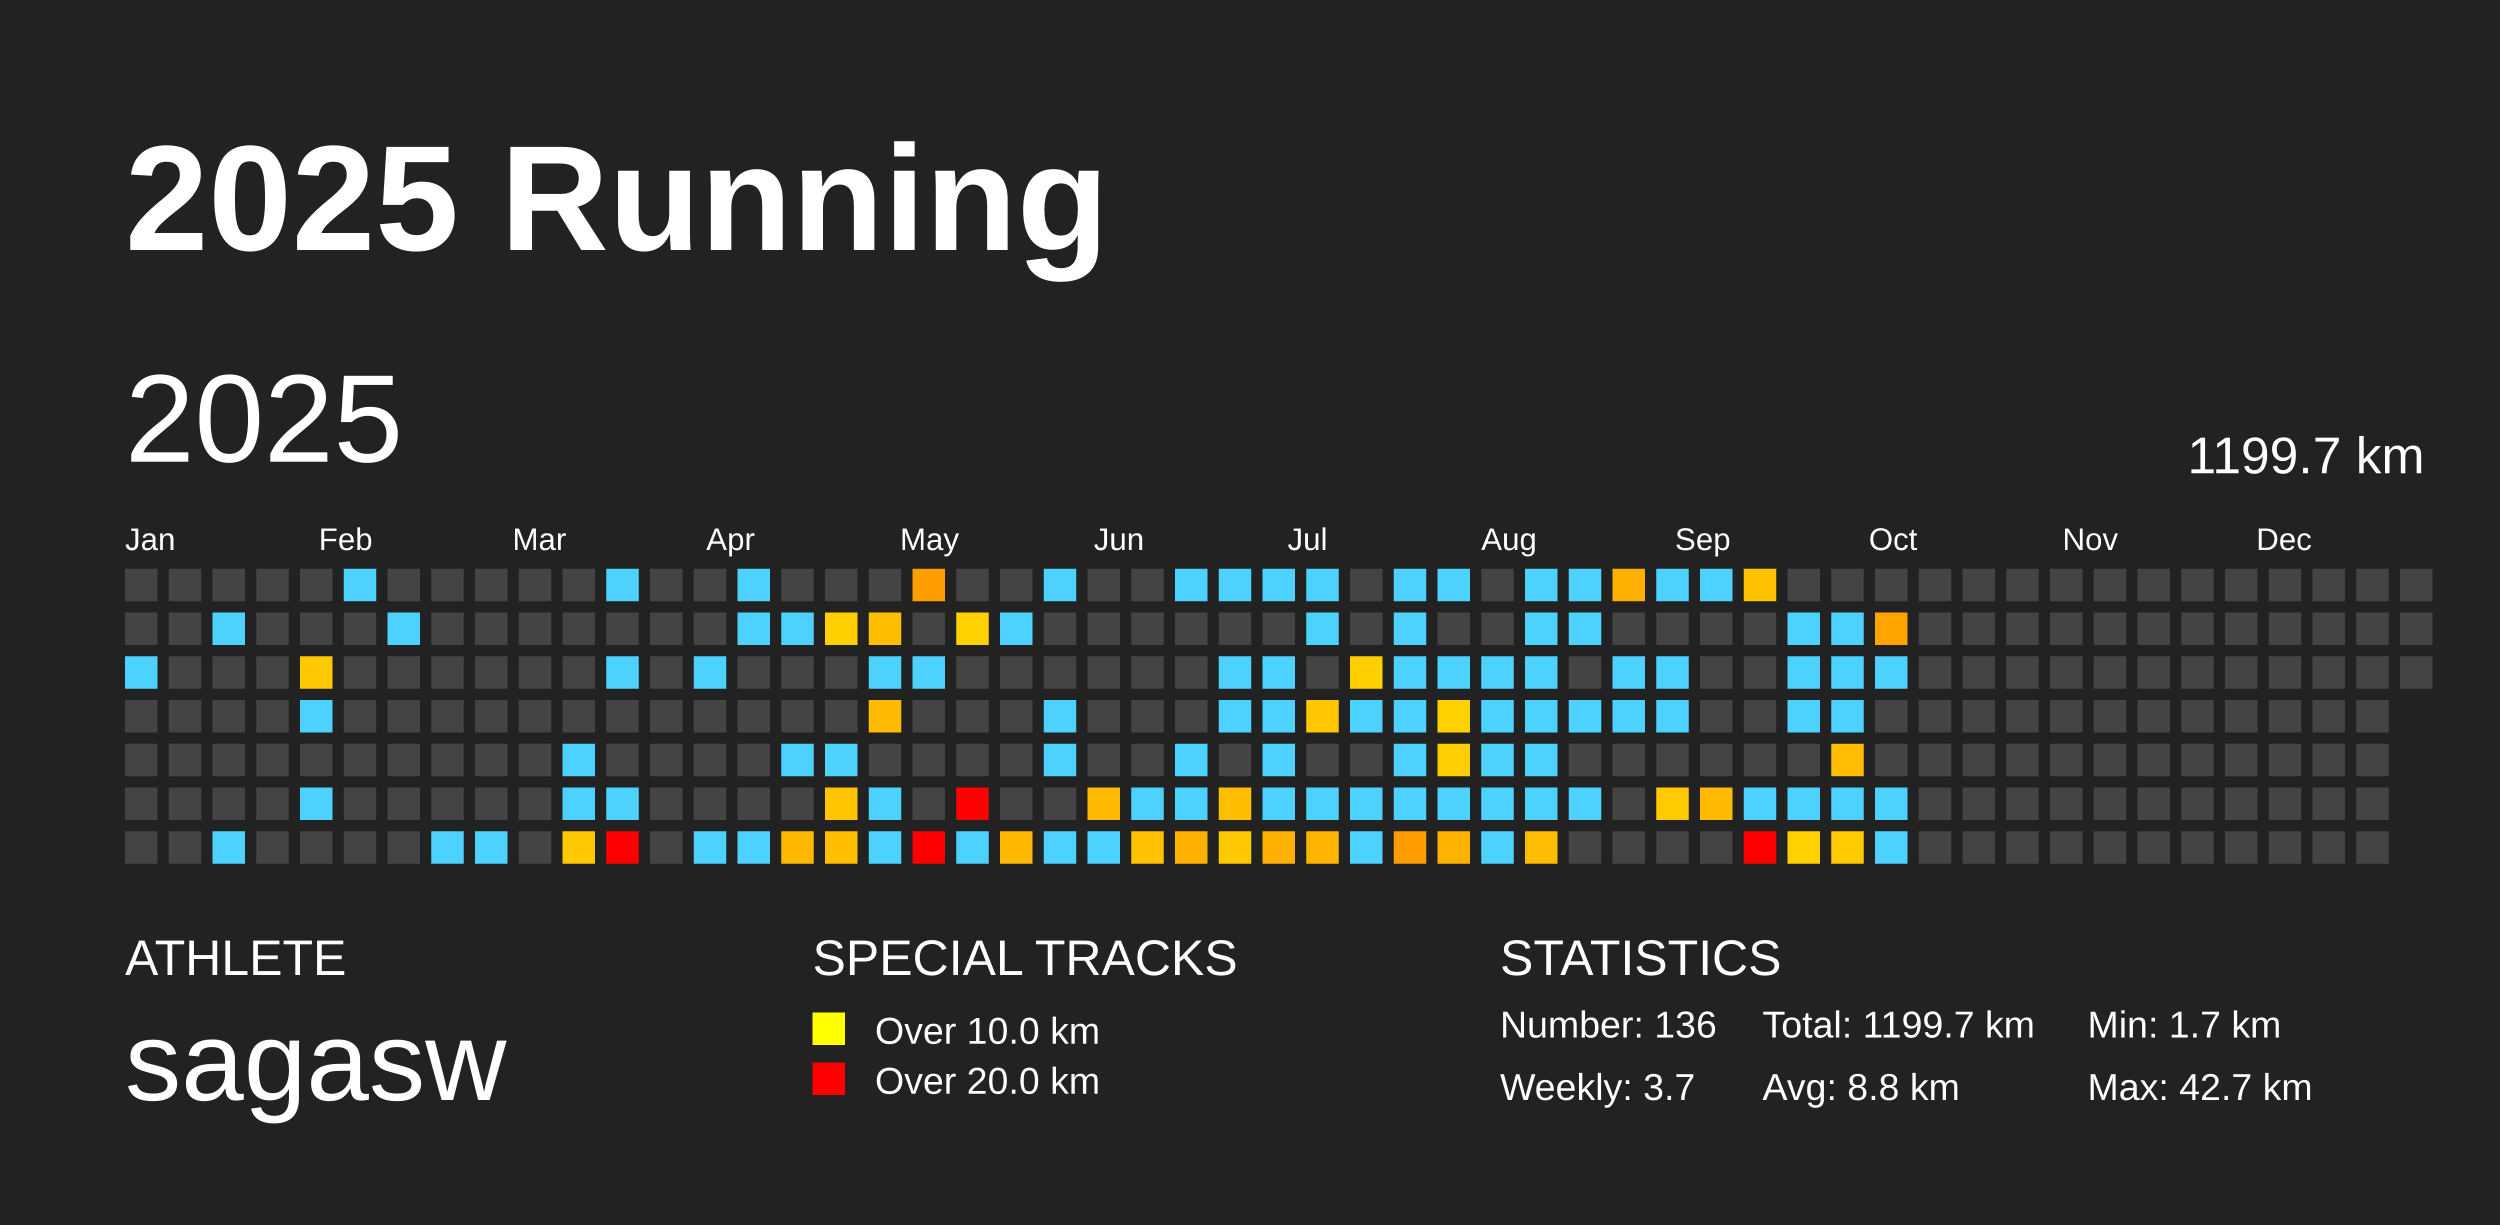
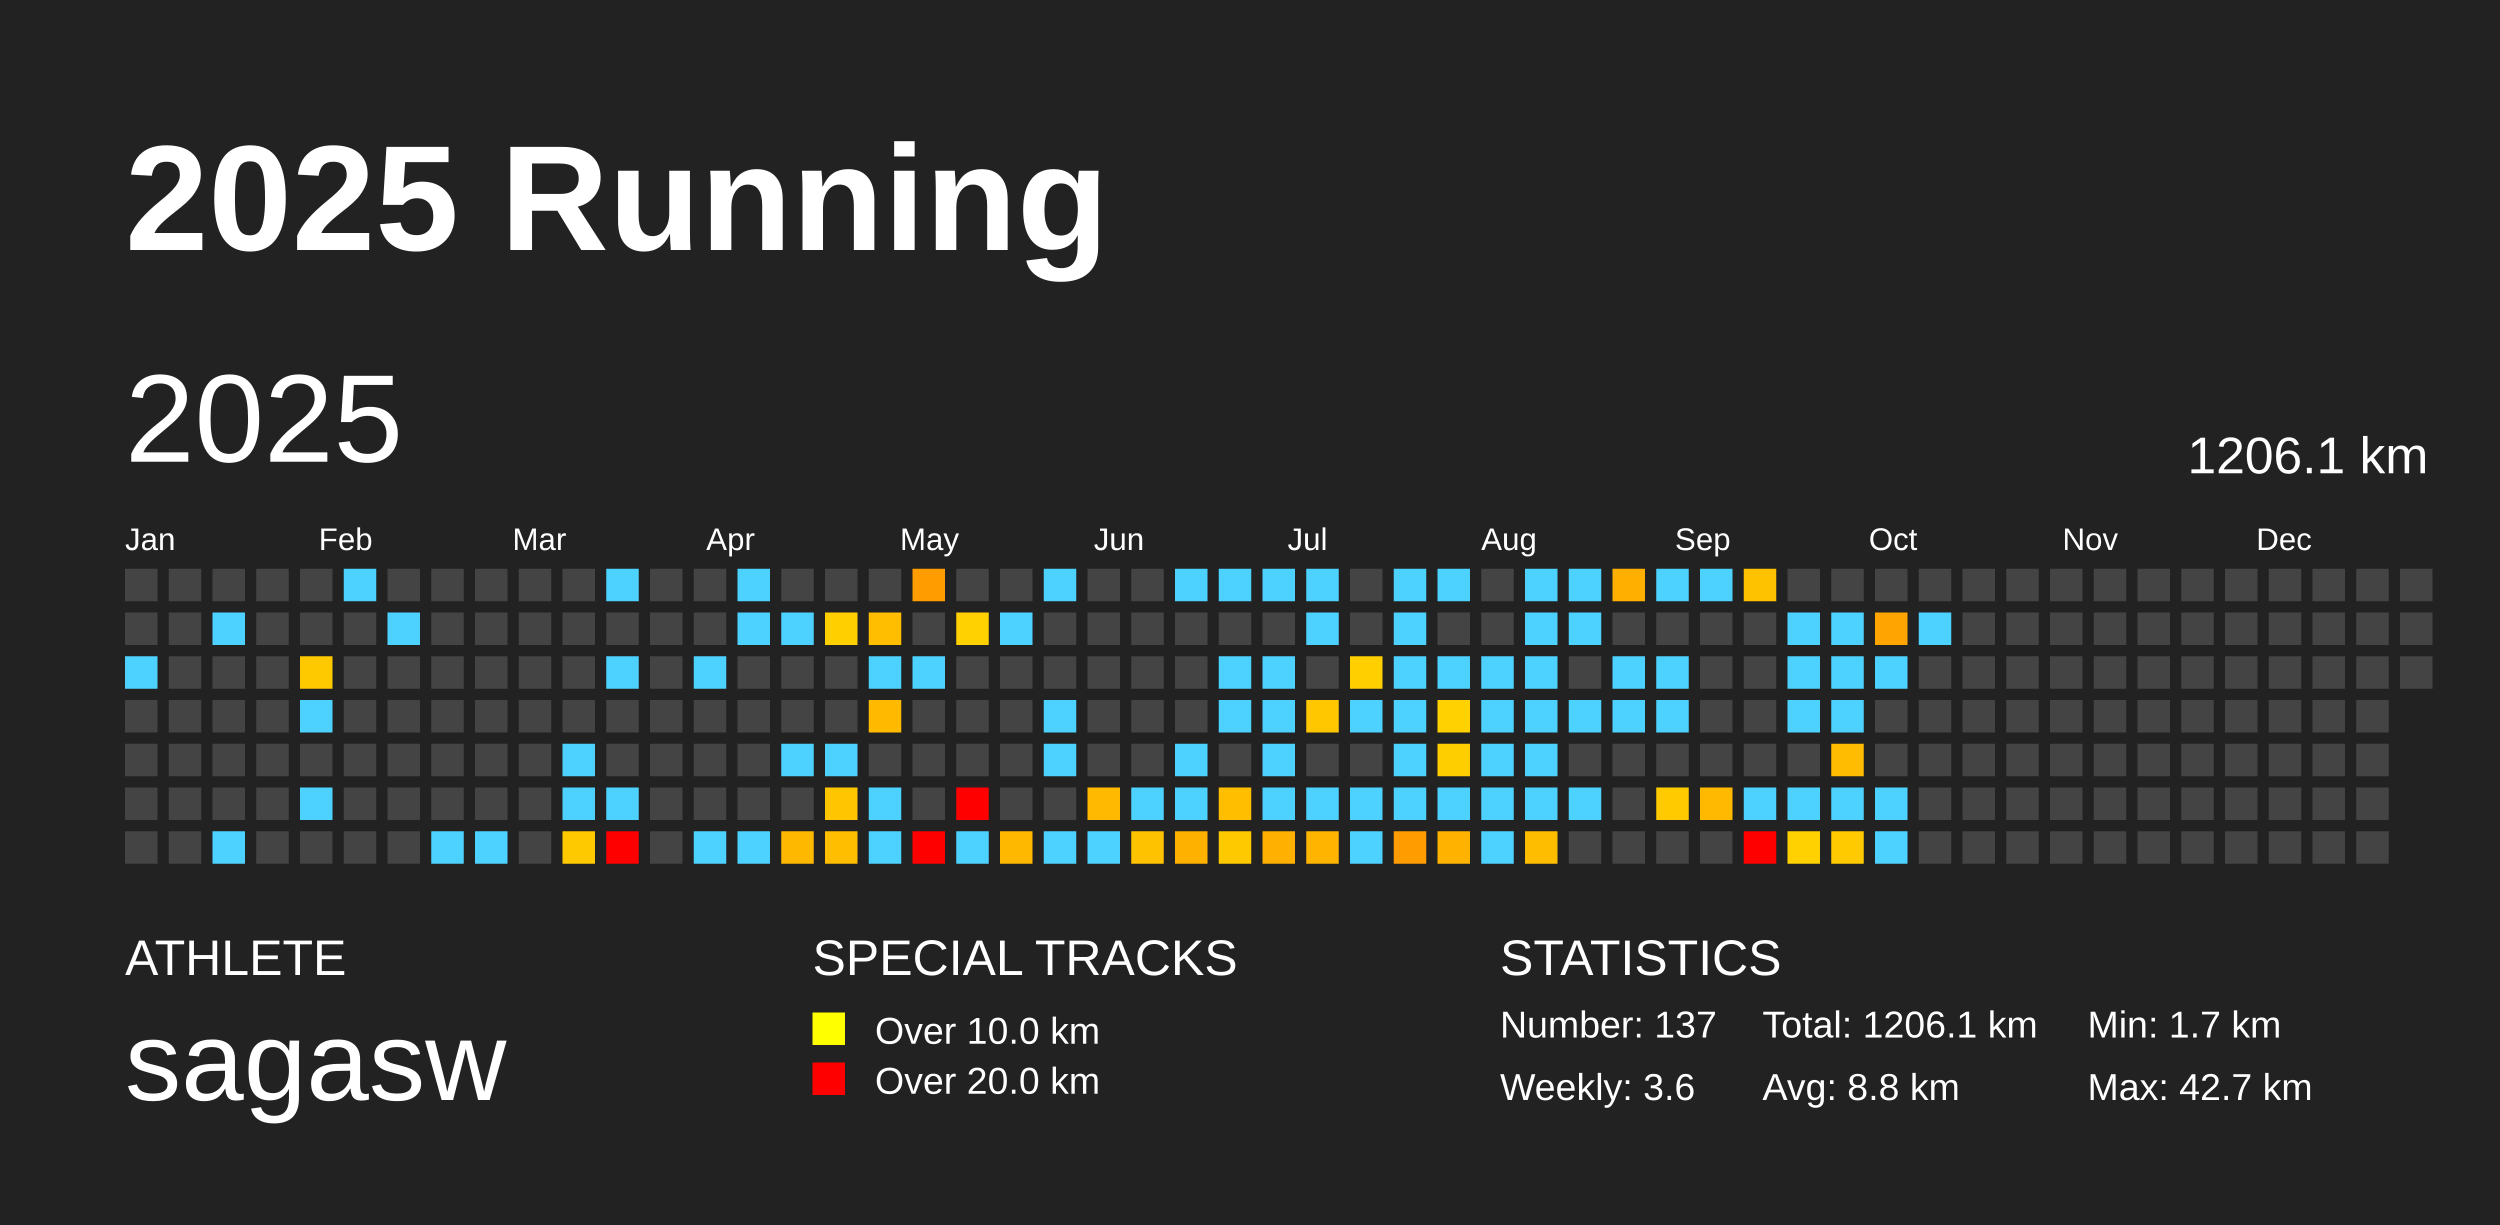
<svg xmlns="http://www.w3.org/2000/svg" baseProfile="full" height="98mm" version="1.1" viewBox="0,0,200,98" width="200mm">
  <defs />
  <rect fill="#222222" height="98" width="200" x="0" y="0" />
  <text fill="#FFFFFF" style="font-size:12px; font-family:Arial; font-weight:bold;" x="10" y="20">2025 Running</text>
  <text fill="#FFFFFF" style="font-size:4px; font-family:Arial" x="10" y="78">ATHLETE</text>
  <text fill="#FFFFFF" style="font-size:9px; font-family:Arial" x="10" y="88">sagasw</text>
  <text fill="#FFFFFF" style="font-size:4px; font-family:Arial" x="65" y="78">SPECIAL TRACKS</text>
  <rect fill="yellow" height="2.6" width="2.6" x="65" y="81" />
  <text fill="#FFFFFF" style="font-size:3px; font-family:Arial" x="70" y="83.5">Over 10.0 km</text>
  <rect fill="red" height="2.6" width="2.6" x="65" y="85" />
  <text fill="#FFFFFF" style="font-size:3px; font-family:Arial" x="70" y="87.5">Over 20.0 km</text>
  <text fill="#FFFFFF" style="font-size:4px; font-family:Arial" x="120" y="78">STATISTICS</text>
-   <text fill="#FFFFFF" style="font-size:3px; font-family:Arial" x="120" y="83">Number: 136</text>
-   <text fill="#FFFFFF" style="font-size:3px; font-family:Arial" x="120" y="88">Weekly: 3.7</text>
-   <text fill="#FFFFFF" style="font-size:3px; font-family:Arial" x="141" y="83">Total: 1199.7 km</text>
+   <text fill="#FFFFFF" style="font-size:3px; font-family:Arial" x="120" y="83">Number: 137</text>
+   <text fill="#FFFFFF" style="font-size:3px; font-family:Arial" x="120" y="88">Weekly: 3.6</text>
+   <text fill="#FFFFFF" style="font-size:3px; font-family:Arial" x="141" y="83">Total: 1206.1 km</text>
  <text fill="#FFFFFF" style="font-size:3px; font-family:Arial" x="141" y="88">Avg: 8.8 km</text>
  <text fill="#FFFFFF" style="font-size:3px; font-family:Arial" x="167" y="83">Min: 1.7 km</text>
  <text fill="#FFFFFF" style="font-size:3px; font-family:Arial" x="167" y="88">Max: 42.7 km</text>
  <text dominant-baseline="hanging" fill="#FFFFFF" style="font-size:10.0px; font-family:Arial;" x="10" y="30">2025</text>
-   <text dominant-baseline="hanging" fill="#FFFFFF" style="font-size:4.125px; font-family:Arial;" x="175" y="35">1199.7 km</text>
+   <text dominant-baseline="hanging" fill="#FFFFFF" style="font-size:4.125px; font-family:Arial;" x="175" y="35">1206.1 km</text>
  <text fill="#FFFFFF" style="font-size:2.5px; font-family:Arial" x="10.0" y="44">Jan</text>
  <text fill="#FFFFFF" style="font-size:2.5px; font-family:Arial" x="25.5" y="44">Feb</text>
  <text fill="#FFFFFF" style="font-size:2.5px; font-family:Arial" x="41.0" y="44">Mar</text>
  <text fill="#FFFFFF" style="font-size:2.5px; font-family:Arial" x="56.5" y="44">Apr</text>
  <text fill="#FFFFFF" style="font-size:2.5px; font-family:Arial" x="72.0" y="44">May</text>
  <text fill="#FFFFFF" style="font-size:2.5px; font-family:Arial" x="87.5" y="44">Jun</text>
  <text fill="#FFFFFF" style="font-size:2.5px; font-family:Arial" x="103.0" y="44">Jul</text>
  <text fill="#FFFFFF" style="font-size:2.5px; font-family:Arial" x="118.5" y="44">Aug</text>
  <text fill="#FFFFFF" style="font-size:2.5px; font-family:Arial" x="134.0" y="44">Sep</text>
  <text fill="#FFFFFF" style="font-size:2.5px; font-family:Arial" x="149.5" y="44">Oct</text>
  <text fill="#FFFFFF" style="font-size:2.5px; font-family:Arial" x="165.0" y="44">Nov</text>
  <text fill="#FFFFFF" style="font-size:2.5px; font-family:Arial" x="180.5" y="44">Dec</text>
  <rect fill="#444444" height="2.6" width="2.6" x="10.0" y="45.5" />
  <rect fill="#444444" height="2.6" width="2.6" x="10.0" y="49.0" />
  <rect fill="#4dd2ff" height="2.6" width="2.6" x="10.0" y="52.5" />
  <rect fill="#444444" height="2.6" width="2.6" x="10.0" y="56.0" />
  <rect fill="#444444" height="2.6" width="2.6" x="10.0" y="59.5" />
  <rect fill="#444444" height="2.6" width="2.6" x="10.0" y="63.0" />
  <rect fill="#444444" height="2.6" width="2.6" x="10.0" y="66.5" />
  <rect fill="#444444" height="2.6" width="2.6" x="13.5" y="45.5" />
  <rect fill="#444444" height="2.6" width="2.6" x="13.5" y="49.0" />
  <rect fill="#444444" height="2.6" width="2.6" x="13.5" y="52.5" />
  <rect fill="#444444" height="2.6" width="2.6" x="13.5" y="56.0" />
  <rect fill="#444444" height="2.6" width="2.6" x="13.5" y="59.5" />
  <rect fill="#444444" height="2.6" width="2.6" x="13.5" y="63.0" />
  <rect fill="#444444" height="2.6" width="2.6" x="13.5" y="66.5" />
  <rect fill="#444444" height="2.6" width="2.6" x="17.0" y="45.5" />
  <rect fill="#4dd2ff" height="2.6" width="2.6" x="17.0" y="49.0" />
  <rect fill="#444444" height="2.6" width="2.6" x="17.0" y="52.5" />
  <rect fill="#444444" height="2.6" width="2.6" x="17.0" y="56.0" />
  <rect fill="#444444" height="2.6" width="2.6" x="17.0" y="59.5" />
  <rect fill="#444444" height="2.6" width="2.6" x="17.0" y="63.0" />
  <rect fill="#4dd2ff" height="2.6" width="2.6" x="17.0" y="66.5" />
  <rect fill="#444444" height="2.6" width="2.6" x="20.5" y="45.5" />
  <rect fill="#444444" height="2.6" width="2.6" x="20.5" y="49.0" />
  <rect fill="#444444" height="2.6" width="2.6" x="20.5" y="52.5" />
  <rect fill="#444444" height="2.6" width="2.6" x="20.5" y="56.0" />
  <rect fill="#444444" height="2.6" width="2.6" x="20.5" y="59.5" />
  <rect fill="#444444" height="2.6" width="2.6" x="20.5" y="63.0" />
  <rect fill="#444444" height="2.6" width="2.6" x="20.5" y="66.5" />
  <rect fill="#444444" height="2.6" width="2.6" x="24.0" y="45.5" />
  <rect fill="#444444" height="2.6" width="2.6" x="24.0" y="49.0" />
  <rect fill="#ffc900" height="2.6" width="2.6" x="24.0" y="52.5" />
  <rect fill="#4dd2ff" height="2.6" width="2.6" x="24.0" y="56.0" />
  <rect fill="#444444" height="2.6" width="2.6" x="24.0" y="59.5" />
  <rect fill="#4dd2ff" height="2.6" width="2.6" x="24.0" y="63.0" />
  <rect fill="#444444" height="2.6" width="2.6" x="24.0" y="66.5" />
  <rect fill="#4dd2ff" height="2.6" width="2.6" x="27.5" y="45.5" />
  <rect fill="#444444" height="2.6" width="2.6" x="27.5" y="49.0" />
  <rect fill="#444444" height="2.6" width="2.6" x="27.5" y="52.5" />
  <rect fill="#444444" height="2.6" width="2.6" x="27.5" y="56.0" />
  <rect fill="#444444" height="2.6" width="2.6" x="27.5" y="59.5" />
  <rect fill="#444444" height="2.6" width="2.6" x="27.5" y="63.0" />
  <rect fill="#444444" height="2.6" width="2.6" x="27.5" y="66.5" />
  <rect fill="#444444" height="2.6" width="2.6" x="31.0" y="45.5" />
  <rect fill="#4dd2ff" height="2.6" width="2.6" x="31.0" y="49.0" />
  <rect fill="#444444" height="2.6" width="2.6" x="31.0" y="52.5" />
  <rect fill="#444444" height="2.6" width="2.6" x="31.0" y="56.0" />
  <rect fill="#444444" height="2.6" width="2.6" x="31.0" y="59.5" />
  <rect fill="#444444" height="2.6" width="2.6" x="31.0" y="63.0" />
  <rect fill="#444444" height="2.6" width="2.6" x="31.0" y="66.5" />
  <rect fill="#444444" height="2.6" width="2.6" x="34.5" y="45.5" />
  <rect fill="#444444" height="2.6" width="2.6" x="34.5" y="49.0" />
  <rect fill="#444444" height="2.6" width="2.6" x="34.5" y="52.5" />
  <rect fill="#444444" height="2.6" width="2.6" x="34.5" y="56.0" />
  <rect fill="#444444" height="2.6" width="2.6" x="34.5" y="59.5" />
  <rect fill="#444444" height="2.6" width="2.6" x="34.5" y="63.0" />
  <rect fill="#4dd2ff" height="2.6" width="2.6" x="34.5" y="66.5" />
  <rect fill="#444444" height="2.6" width="2.6" x="38.0" y="45.5" />
  <rect fill="#444444" height="2.6" width="2.6" x="38.0" y="49.0" />
  <rect fill="#444444" height="2.6" width="2.6" x="38.0" y="52.5" />
  <rect fill="#444444" height="2.6" width="2.6" x="38.0" y="56.0" />
  <rect fill="#444444" height="2.6" width="2.6" x="38.0" y="59.5" />
  <rect fill="#444444" height="2.6" width="2.6" x="38.0" y="63.0" />
  <rect fill="#4dd2ff" height="2.6" width="2.6" x="38.0" y="66.5" />
  <rect fill="#444444" height="2.6" width="2.6" x="41.5" y="45.5" />
  <rect fill="#444444" height="2.6" width="2.6" x="41.5" y="49.0" />
  <rect fill="#444444" height="2.6" width="2.6" x="41.5" y="52.5" />
  <rect fill="#444444" height="2.6" width="2.6" x="41.5" y="56.0" />
  <rect fill="#444444" height="2.6" width="2.6" x="41.5" y="59.5" />
  <rect fill="#444444" height="2.6" width="2.6" x="41.5" y="63.0" />
  <rect fill="#444444" height="2.6" width="2.6" x="41.5" y="66.5" />
  <rect fill="#444444" height="2.6" width="2.6" x="45.0" y="45.5" />
  <rect fill="#444444" height="2.6" width="2.6" x="45.0" y="49.0" />
  <rect fill="#444444" height="2.6" width="2.6" x="45.0" y="52.5" />
  <rect fill="#444444" height="2.6" width="2.6" x="45.0" y="56.0" />
  <rect fill="#4dd2ff" height="2.6" width="2.6" x="45.0" y="59.5" />
  <rect fill="#4dd2ff" height="2.6" width="2.6" x="45.0" y="63.0" />
  <rect fill="#ffc900" height="2.6" width="2.6" x="45.0" y="66.5" />
  <rect fill="#4dd2ff" height="2.6" width="2.6" x="48.5" y="45.5" />
  <rect fill="#444444" height="2.6" width="2.6" x="48.5" y="49.0" />
  <rect fill="#4dd2ff" height="2.6" width="2.6" x="48.5" y="52.5" />
  <rect fill="#444444" height="2.6" width="2.6" x="48.5" y="56.0" />
  <rect fill="#444444" height="2.6" width="2.6" x="48.5" y="59.5" />
  <rect fill="#4dd2ff" height="2.6" width="2.6" x="48.5" y="63.0" />
  <rect fill="red" height="2.6" width="2.6" x="48.5" y="66.5" />
  <rect fill="#444444" height="2.6" width="2.6" x="52.0" y="45.5" />
  <rect fill="#444444" height="2.6" width="2.6" x="52.0" y="49.0" />
  <rect fill="#444444" height="2.6" width="2.6" x="52.0" y="52.5" />
  <rect fill="#444444" height="2.6" width="2.6" x="52.0" y="56.0" />
  <rect fill="#444444" height="2.6" width="2.6" x="52.0" y="59.5" />
  <rect fill="#444444" height="2.6" width="2.6" x="52.0" y="63.0" />
  <rect fill="#444444" height="2.6" width="2.6" x="52.0" y="66.5" />
  <rect fill="#444444" height="2.6" width="2.6" x="55.5" y="45.5" />
  <rect fill="#444444" height="2.6" width="2.6" x="55.5" y="49.0" />
  <rect fill="#4dd2ff" height="2.6" width="2.6" x="55.5" y="52.5" />
  <rect fill="#444444" height="2.6" width="2.6" x="55.5" y="56.0" />
  <rect fill="#444444" height="2.6" width="2.6" x="55.5" y="59.5" />
  <rect fill="#444444" height="2.6" width="2.6" x="55.5" y="63.0" />
  <rect fill="#4dd2ff" height="2.6" width="2.6" x="55.5" y="66.5" />
  <rect fill="#4dd2ff" height="2.6" width="2.6" x="59.0" y="45.5" />
  <rect fill="#4dd2ff" height="2.6" width="2.6" x="59.0" y="49.0" />
  <rect fill="#444444" height="2.6" width="2.6" x="59.0" y="52.5" />
  <rect fill="#444444" height="2.6" width="2.6" x="59.0" y="56.0" />
  <rect fill="#444444" height="2.6" width="2.6" x="59.0" y="59.5" />
  <rect fill="#444444" height="2.6" width="2.6" x="59.0" y="63.0" />
  <rect fill="#4dd2ff" height="2.6" width="2.6" x="59.0" y="66.5" />
  <rect fill="#444444" height="2.6" width="2.6" x="62.5" y="45.5" />
  <rect fill="#4dd2ff" height="2.6" width="2.6" x="62.5" y="49.0" />
  <rect fill="#444444" height="2.6" width="2.6" x="62.5" y="52.5" />
  <rect fill="#444444" height="2.6" width="2.6" x="62.5" y="56.0" />
  <rect fill="#4dd2ff" height="2.6" width="2.6" x="62.5" y="59.5" />
  <rect fill="#444444" height="2.6" width="2.6" x="62.5" y="63.0" />
  <rect fill="#ffb800" height="2.6" width="2.6" x="62.5" y="66.5" />
  <rect fill="#444444" height="2.6" width="2.6" x="66.0" y="45.5" />
  <rect fill="#ffcf00" height="2.6" width="2.6" x="66.0" y="49.0" />
  <rect fill="#444444" height="2.6" width="2.6" x="66.0" y="52.5" />
  <rect fill="#444444" height="2.6" width="2.6" x="66.0" y="56.0" />
  <rect fill="#4dd2ff" height="2.6" width="2.6" x="66.0" y="59.5" />
  <rect fill="#ffc500" height="2.6" width="2.6" x="66.0" y="63.0" />
  <rect fill="#ffbe00" height="2.6" width="2.6" x="66.0" y="66.5" />
  <rect fill="#444444" height="2.6" width="2.6" x="69.5" y="45.5" />
  <rect fill="#ffbe00" height="2.6" width="2.6" x="69.5" y="49.0" />
  <rect fill="#4dd2ff" height="2.6" width="2.6" x="69.5" y="52.5" />
  <rect fill="#ffba00" height="2.6" width="2.6" x="69.5" y="56.0" />
  <rect fill="#444444" height="2.6" width="2.6" x="69.5" y="59.5" />
  <rect fill="#4dd2ff" height="2.6" width="2.6" x="69.5" y="63.0" />
  <rect fill="#4dd2ff" height="2.6" width="2.6" x="69.5" y="66.5" />
  <rect fill="#ff9c00" height="2.6" width="2.6" x="73.0" y="45.5" />
  <rect fill="#444444" height="2.6" width="2.6" x="73.0" y="49.0" />
  <rect fill="#4dd2ff" height="2.6" width="2.6" x="73.0" y="52.5" />
  <rect fill="#444444" height="2.6" width="2.6" x="73.0" y="56.0" />
  <rect fill="#444444" height="2.6" width="2.6" x="73.0" y="59.5" />
  <rect fill="#444444" height="2.6" width="2.6" x="73.0" y="63.0" />
  <rect fill="red" height="2.6" width="2.6" x="73.0" y="66.5" />
  <rect fill="#444444" height="2.6" width="2.6" x="76.5" y="45.5" />
  <rect fill="#ffd100" height="2.6" width="2.6" x="76.5" y="49.0" />
  <rect fill="#444444" height="2.6" width="2.6" x="76.5" y="52.5" />
  <rect fill="#444444" height="2.6" width="2.6" x="76.5" y="56.0" />
  <rect fill="#444444" height="2.6" width="2.6" x="76.5" y="59.5" />
  <rect fill="red" height="2.6" width="2.6" x="76.5" y="63.0" />
  <rect fill="#4dd2ff" height="2.6" width="2.6" x="76.5" y="66.5" />
  <rect fill="#444444" height="2.6" width="2.6" x="80.0" y="45.5" />
  <rect fill="#4dd2ff" height="2.6" width="2.6" x="80.0" y="49.0" />
  <rect fill="#444444" height="2.6" width="2.6" x="80.0" y="52.5" />
  <rect fill="#444444" height="2.6" width="2.6" x="80.0" y="56.0" />
  <rect fill="#444444" height="2.6" width="2.6" x="80.0" y="59.5" />
  <rect fill="#444444" height="2.6" width="2.6" x="80.0" y="63.0" />
  <rect fill="#ffb800" height="2.6" width="2.6" x="80.0" y="66.5" />
  <rect fill="#4dd2ff" height="2.6" width="2.6" x="83.5" y="45.5" />
  <rect fill="#444444" height="2.6" width="2.6" x="83.5" y="49.0" />
  <rect fill="#444444" height="2.6" width="2.6" x="83.5" y="52.5" />
  <rect fill="#4dd2ff" height="2.6" width="2.6" x="83.5" y="56.0" />
  <rect fill="#4dd2ff" height="2.6" width="2.6" x="83.5" y="59.5" />
  <rect fill="#444444" height="2.6" width="2.6" x="83.5" y="63.0" />
  <rect fill="#4dd2ff" height="2.6" width="2.6" x="83.5" y="66.5" />
  <rect fill="#444444" height="2.6" width="2.6" x="87.0" y="45.5" />
  <rect fill="#444444" height="2.6" width="2.6" x="87.0" y="49.0" />
  <rect fill="#444444" height="2.6" width="2.6" x="87.0" y="52.5" />
  <rect fill="#444444" height="2.6" width="2.6" x="87.0" y="56.0" />
  <rect fill="#444444" height="2.6" width="2.6" x="87.0" y="59.5" />
  <rect fill="#ffb900" height="2.6" width="2.6" x="87.0" y="63.0" />
  <rect fill="#4dd2ff" height="2.6" width="2.6" x="87.0" y="66.5" />
  <rect fill="#444444" height="2.6" width="2.6" x="90.5" y="45.5" />
  <rect fill="#444444" height="2.6" width="2.6" x="90.5" y="49.0" />
  <rect fill="#444444" height="2.6" width="2.6" x="90.5" y="52.5" />
  <rect fill="#444444" height="2.6" width="2.6" x="90.5" y="56.0" />
  <rect fill="#444444" height="2.6" width="2.6" x="90.5" y="59.5" />
  <rect fill="#4dd2ff" height="2.6" width="2.6" x="90.5" y="63.0" />
  <rect fill="#ffc200" height="2.6" width="2.6" x="90.5" y="66.5" />
  <rect fill="#4dd2ff" height="2.6" width="2.6" x="94.0" y="45.5" />
  <rect fill="#444444" height="2.6" width="2.6" x="94.0" y="49.0" />
  <rect fill="#444444" height="2.6" width="2.6" x="94.0" y="52.5" />
  <rect fill="#444444" height="2.6" width="2.6" x="94.0" y="56.0" />
  <rect fill="#4dd2ff" height="2.6" width="2.6" x="94.0" y="59.5" />
  <rect fill="#4dd2ff" height="2.6" width="2.6" x="94.0" y="63.0" />
  <rect fill="#ffb100" height="2.6" width="2.6" x="94.0" y="66.5" />
  <rect fill="#4dd2ff" height="2.6" width="2.6" x="97.5" y="45.5" />
  <rect fill="#444444" height="2.6" width="2.6" x="97.5" y="49.0" />
  <rect fill="#4dd2ff" height="2.6" width="2.6" x="97.5" y="52.5" />
  <rect fill="#4dd2ff" height="2.6" width="2.6" x="97.5" y="56.0" />
  <rect fill="#444444" height="2.6" width="2.6" x="97.5" y="59.5" />
  <rect fill="#ffbe00" height="2.6" width="2.6" x="97.5" y="63.0" />
  <rect fill="#ffc900" height="2.6" width="2.6" x="97.5" y="66.5" />
  <rect fill="#4dd2ff" height="2.6" width="2.6" x="101.0" y="45.5" />
  <rect fill="#444444" height="2.6" width="2.6" x="101.0" y="49.0" />
  <rect fill="#4dd2ff" height="2.6" width="2.6" x="101.0" y="52.5" />
  <rect fill="#4dd2ff" height="2.6" width="2.6" x="101.0" y="56.0" />
  <rect fill="#4dd2ff" height="2.6" width="2.6" x="101.0" y="59.5" />
  <rect fill="#4dd2ff" height="2.6" width="2.6" x="101.0" y="63.0" />
  <rect fill="#ffb000" height="2.6" width="2.6" x="101.0" y="66.5" />
  <rect fill="#4dd2ff" height="2.6" width="2.6" x="104.5" y="45.5" />
  <rect fill="#4dd2ff" height="2.6" width="2.6" x="104.5" y="49.0" />
  <rect fill="#444444" height="2.6" width="2.6" x="104.5" y="52.5" />
  <rect fill="#ffc700" height="2.6" width="2.6" x="104.5" y="56.0" />
  <rect fill="#444444" height="2.6" width="2.6" x="104.5" y="59.5" />
  <rect fill="#4dd2ff" height="2.6" width="2.6" x="104.5" y="63.0" />
  <rect fill="#ffb500" height="2.6" width="2.6" x="104.5" y="66.5" />
  <rect fill="#444444" height="2.6" width="2.6" x="108.0" y="45.5" />
  <rect fill="#444444" height="2.6" width="2.6" x="108.0" y="49.0" />
  <rect fill="#ffcf00" height="2.6" width="2.6" x="108.0" y="52.5" />
  <rect fill="#4dd2ff" height="2.6" width="2.6" x="108.0" y="56.0" />
  <rect fill="#444444" height="2.6" width="2.6" x="108.0" y="59.5" />
  <rect fill="#4dd2ff" height="2.6" width="2.6" x="108.0" y="63.0" />
  <rect fill="#4dd2ff" height="2.6" width="2.6" x="108.0" y="66.5" />
  <rect fill="#4dd2ff" height="2.6" width="2.6" x="111.5" y="45.5" />
  <rect fill="#4dd2ff" height="2.6" width="2.6" x="111.5" y="49.0" />
  <rect fill="#4dd2ff" height="2.6" width="2.6" x="111.5" y="52.5" />
  <rect fill="#4dd2ff" height="2.6" width="2.6" x="111.5" y="56.0" />
  <rect fill="#4dd2ff" height="2.6" width="2.6" x="111.5" y="59.5" />
  <rect fill="#4dd2ff" height="2.6" width="2.6" x="111.5" y="63.0" />
  <rect fill="#ff9c00" height="2.6" width="2.6" x="111.5" y="66.5" />
  <rect fill="#4dd2ff" height="2.6" width="2.6" x="115.0" y="45.5" />
  <rect fill="#444444" height="2.6" width="2.6" x="115.0" y="49.0" />
  <rect fill="#4dd2ff" height="2.6" width="2.6" x="115.0" y="52.5" />
  <rect fill="#ffd100" height="2.6" width="2.6" x="115.0" y="56.0" />
  <rect fill="#ffce00" height="2.6" width="2.6" x="115.0" y="59.5" />
  <rect fill="#4dd2ff" height="2.6" width="2.6" x="115.0" y="63.0" />
  <rect fill="#ffb300" height="2.6" width="2.6" x="115.0" y="66.5" />
  <rect fill="#444444" height="2.6" width="2.6" x="118.5" y="45.5" />
  <rect fill="#444444" height="2.6" width="2.6" x="118.5" y="49.0" />
  <rect fill="#4dd2ff" height="2.6" width="2.6" x="118.5" y="52.5" />
  <rect fill="#4dd2ff" height="2.6" width="2.6" x="118.5" y="56.0" />
  <rect fill="#4dd2ff" height="2.6" width="2.6" x="118.5" y="59.5" />
  <rect fill="#4dd2ff" height="2.6" width="2.6" x="118.5" y="63.0" />
  <rect fill="#4dd2ff" height="2.6" width="2.6" x="118.5" y="66.5" />
  <rect fill="#4dd2ff" height="2.6" width="2.6" x="122.0" y="45.5" />
  <rect fill="#4dd2ff" height="2.6" width="2.6" x="122.0" y="49.0" />
  <rect fill="#4dd2ff" height="2.6" width="2.6" x="122.0" y="52.5" />
  <rect fill="#4dd2ff" height="2.6" width="2.6" x="122.0" y="56.0" />
  <rect fill="#4dd2ff" height="2.6" width="2.6" x="122.0" y="59.5" />
  <rect fill="#4dd2ff" height="2.6" width="2.6" x="122.0" y="63.0" />
  <rect fill="#ffbd00" height="2.6" width="2.6" x="122.0" y="66.5" />
  <rect fill="#4dd2ff" height="2.6" width="2.6" x="125.5" y="45.5" />
  <rect fill="#4dd2ff" height="2.6" width="2.6" x="125.5" y="49.0" />
  <rect fill="#444444" height="2.6" width="2.6" x="125.5" y="52.5" />
  <rect fill="#4dd2ff" height="2.6" width="2.6" x="125.5" y="56.0" />
  <rect fill="#444444" height="2.6" width="2.6" x="125.5" y="59.5" />
  <rect fill="#4dd2ff" height="2.6" width="2.6" x="125.5" y="63.0" />
  <rect fill="#444444" height="2.6" width="2.6" x="125.5" y="66.5" />
  <rect fill="#ffaf00" height="2.6" width="2.6" x="129.0" y="45.5" />
  <rect fill="#444444" height="2.6" width="2.6" x="129.0" y="49.0" />
  <rect fill="#4dd2ff" height="2.6" width="2.6" x="129.0" y="52.5" />
  <rect fill="#4dd2ff" height="2.6" width="2.6" x="129.0" y="56.0" />
  <rect fill="#444444" height="2.6" width="2.6" x="129.0" y="59.5" />
  <rect fill="#444444" height="2.6" width="2.6" x="129.0" y="63.0" />
  <rect fill="#444444" height="2.6" width="2.6" x="129.0" y="66.5" />
  <rect fill="#4dd2ff" height="2.6" width="2.6" x="132.5" y="45.5" />
  <rect fill="#444444" height="2.6" width="2.6" x="132.5" y="49.0" />
  <rect fill="#4dd2ff" height="2.6" width="2.6" x="132.5" y="52.5" />
  <rect fill="#4dd2ff" height="2.6" width="2.6" x="132.5" y="56.0" />
  <rect fill="#444444" height="2.6" width="2.6" x="132.5" y="59.5" />
  <rect fill="#ffca00" height="2.6" width="2.6" x="132.5" y="63.0" />
  <rect fill="#444444" height="2.6" width="2.6" x="132.5" y="66.5" />
  <rect fill="#4dd2ff" height="2.6" width="2.6" x="136.0" y="45.5" />
  <rect fill="#444444" height="2.6" width="2.6" x="136.0" y="49.0" />
  <rect fill="#444444" height="2.6" width="2.6" x="136.0" y="52.5" />
  <rect fill="#444444" height="2.6" width="2.6" x="136.0" y="56.0" />
  <rect fill="#444444" height="2.6" width="2.6" x="136.0" y="59.5" />
  <rect fill="#ffb900" height="2.6" width="2.6" x="136.0" y="63.0" />
  <rect fill="#444444" height="2.6" width="2.6" x="136.0" y="66.5" />
  <rect fill="#ffc200" height="2.6" width="2.6" x="139.5" y="45.5" />
  <rect fill="#444444" height="2.6" width="2.6" x="139.5" y="49.0" />
  <rect fill="#444444" height="2.6" width="2.6" x="139.5" y="52.5" />
  <rect fill="#444444" height="2.6" width="2.6" x="139.5" y="56.0" />
  <rect fill="#444444" height="2.6" width="2.6" x="139.5" y="59.5" />
  <rect fill="#4dd2ff" height="2.6" width="2.6" x="139.5" y="63.0" />
  <rect fill="red" height="2.6" width="2.6" x="139.5" y="66.5" />
  <rect fill="#444444" height="2.6" width="2.6" x="143.0" y="45.5" />
  <rect fill="#4dd2ff" height="2.6" width="2.6" x="143.0" y="49.0" />
  <rect fill="#4dd2ff" height="2.6" width="2.6" x="143.0" y="52.5" />
  <rect fill="#4dd2ff" height="2.6" width="2.6" x="143.0" y="56.0" />
  <rect fill="#444444" height="2.6" width="2.6" x="143.0" y="59.5" />
  <rect fill="#4dd2ff" height="2.6" width="2.6" x="143.0" y="63.0" />
  <rect fill="#ffd100" height="2.6" width="2.6" x="143.0" y="66.5" />
  <rect fill="#444444" height="2.6" width="2.6" x="146.5" y="45.5" />
  <rect fill="#4dd2ff" height="2.6" width="2.6" x="146.5" y="49.0" />
  <rect fill="#4dd2ff" height="2.6" width="2.6" x="146.5" y="52.5" />
  <rect fill="#4dd2ff" height="2.6" width="2.6" x="146.5" y="56.0" />
  <rect fill="#ffbc00" height="2.6" width="2.6" x="146.5" y="59.5" />
  <rect fill="#4dd2ff" height="2.6" width="2.6" x="146.5" y="63.0" />
  <rect fill="#ffcb00" height="2.6" width="2.6" x="146.5" y="66.5" />
  <rect fill="#444444" height="2.6" width="2.6" x="150.0" y="45.5" />
  <rect fill="#ffa400" height="2.6" width="2.6" x="150.0" y="49.0" />
  <rect fill="#4dd2ff" height="2.6" width="2.6" x="150.0" y="52.5" />
  <rect fill="#444444" height="2.6" width="2.6" x="150.0" y="56.0" />
  <rect fill="#444444" height="2.6" width="2.6" x="150.0" y="59.5" />
  <rect fill="#4dd2ff" height="2.6" width="2.6" x="150.0" y="63.0" />
  <rect fill="#4dd2ff" height="2.6" width="2.6" x="150.0" y="66.5" />
  <rect fill="#444444" height="2.6" width="2.6" x="153.5" y="45.5" />
-   <rect fill="#444444" height="2.6" width="2.6" x="153.5" y="49.0" />
+   <rect fill="#4dd2ff" height="2.6" width="2.6" x="153.5" y="49.0" />
  <rect fill="#444444" height="2.6" width="2.6" x="153.5" y="52.5" />
  <rect fill="#444444" height="2.6" width="2.6" x="153.5" y="56.0" />
  <rect fill="#444444" height="2.6" width="2.6" x="153.5" y="59.5" />
  <rect fill="#444444" height="2.6" width="2.6" x="153.5" y="63.0" />
  <rect fill="#444444" height="2.6" width="2.6" x="153.5" y="66.5" />
  <rect fill="#444444" height="2.6" width="2.6" x="157.0" y="45.5" />
  <rect fill="#444444" height="2.6" width="2.6" x="157.0" y="49.0" />
  <rect fill="#444444" height="2.6" width="2.6" x="157.0" y="52.5" />
  <rect fill="#444444" height="2.6" width="2.6" x="157.0" y="56.0" />
  <rect fill="#444444" height="2.6" width="2.6" x="157.0" y="59.5" />
  <rect fill="#444444" height="2.6" width="2.6" x="157.0" y="63.0" />
  <rect fill="#444444" height="2.6" width="2.6" x="157.0" y="66.5" />
  <rect fill="#444444" height="2.6" width="2.6" x="160.5" y="45.5" />
  <rect fill="#444444" height="2.6" width="2.6" x="160.5" y="49.0" />
  <rect fill="#444444" height="2.6" width="2.6" x="160.5" y="52.5" />
  <rect fill="#444444" height="2.6" width="2.6" x="160.5" y="56.0" />
  <rect fill="#444444" height="2.6" width="2.6" x="160.5" y="59.5" />
  <rect fill="#444444" height="2.6" width="2.6" x="160.5" y="63.0" />
  <rect fill="#444444" height="2.6" width="2.6" x="160.5" y="66.5" />
  <rect fill="#444444" height="2.6" width="2.6" x="164.0" y="45.5" />
  <rect fill="#444444" height="2.6" width="2.6" x="164.0" y="49.0" />
  <rect fill="#444444" height="2.6" width="2.6" x="164.0" y="52.5" />
  <rect fill="#444444" height="2.6" width="2.6" x="164.0" y="56.0" />
  <rect fill="#444444" height="2.6" width="2.6" x="164.0" y="59.5" />
  <rect fill="#444444" height="2.6" width="2.6" x="164.0" y="63.0" />
  <rect fill="#444444" height="2.6" width="2.6" x="164.0" y="66.5" />
  <rect fill="#444444" height="2.6" width="2.6" x="167.5" y="45.5" />
  <rect fill="#444444" height="2.6" width="2.6" x="167.5" y="49.0" />
  <rect fill="#444444" height="2.6" width="2.6" x="167.5" y="52.5" />
  <rect fill="#444444" height="2.6" width="2.6" x="167.5" y="56.0" />
  <rect fill="#444444" height="2.6" width="2.6" x="167.5" y="59.5" />
  <rect fill="#444444" height="2.6" width="2.6" x="167.5" y="63.0" />
  <rect fill="#444444" height="2.6" width="2.6" x="167.5" y="66.5" />
  <rect fill="#444444" height="2.6" width="2.6" x="171.0" y="45.5" />
  <rect fill="#444444" height="2.6" width="2.6" x="171.0" y="49.0" />
  <rect fill="#444444" height="2.6" width="2.6" x="171.0" y="52.5" />
  <rect fill="#444444" height="2.6" width="2.6" x="171.0" y="56.0" />
  <rect fill="#444444" height="2.6" width="2.6" x="171.0" y="59.5" />
  <rect fill="#444444" height="2.6" width="2.6" x="171.0" y="63.0" />
  <rect fill="#444444" height="2.6" width="2.6" x="171.0" y="66.5" />
  <rect fill="#444444" height="2.6" width="2.6" x="174.5" y="45.5" />
  <rect fill="#444444" height="2.6" width="2.6" x="174.5" y="49.0" />
  <rect fill="#444444" height="2.6" width="2.6" x="174.5" y="52.5" />
  <rect fill="#444444" height="2.6" width="2.6" x="174.5" y="56.0" />
  <rect fill="#444444" height="2.6" width="2.6" x="174.5" y="59.5" />
  <rect fill="#444444" height="2.6" width="2.6" x="174.5" y="63.0" />
  <rect fill="#444444" height="2.6" width="2.6" x="174.5" y="66.5" />
  <rect fill="#444444" height="2.6" width="2.6" x="178.0" y="45.5" />
  <rect fill="#444444" height="2.6" width="2.6" x="178.0" y="49.0" />
  <rect fill="#444444" height="2.6" width="2.6" x="178.0" y="52.5" />
  <rect fill="#444444" height="2.6" width="2.6" x="178.0" y="56.0" />
  <rect fill="#444444" height="2.6" width="2.6" x="178.0" y="59.5" />
  <rect fill="#444444" height="2.6" width="2.6" x="178.0" y="63.0" />
  <rect fill="#444444" height="2.6" width="2.6" x="178.0" y="66.5" />
  <rect fill="#444444" height="2.6" width="2.6" x="181.5" y="45.5" />
  <rect fill="#444444" height="2.6" width="2.6" x="181.5" y="49.0" />
  <rect fill="#444444" height="2.6" width="2.6" x="181.5" y="52.5" />
  <rect fill="#444444" height="2.6" width="2.6" x="181.5" y="56.0" />
  <rect fill="#444444" height="2.6" width="2.6" x="181.5" y="59.5" />
  <rect fill="#444444" height="2.6" width="2.6" x="181.5" y="63.0" />
  <rect fill="#444444" height="2.6" width="2.6" x="181.5" y="66.5" />
  <rect fill="#444444" height="2.6" width="2.6" x="185.0" y="45.5" />
  <rect fill="#444444" height="2.6" width="2.6" x="185.0" y="49.0" />
  <rect fill="#444444" height="2.6" width="2.6" x="185.0" y="52.5" />
  <rect fill="#444444" height="2.6" width="2.6" x="185.0" y="56.0" />
  <rect fill="#444444" height="2.6" width="2.6" x="185.0" y="59.5" />
  <rect fill="#444444" height="2.6" width="2.6" x="185.0" y="63.0" />
  <rect fill="#444444" height="2.6" width="2.6" x="185.0" y="66.5" />
  <rect fill="#444444" height="2.6" width="2.6" x="188.5" y="45.5" />
  <rect fill="#444444" height="2.6" width="2.6" x="188.5" y="49.0" />
  <rect fill="#444444" height="2.6" width="2.6" x="188.5" y="52.5" />
  <rect fill="#444444" height="2.6" width="2.6" x="188.5" y="56.0" />
  <rect fill="#444444" height="2.6" width="2.6" x="188.5" y="59.5" />
  <rect fill="#444444" height="2.6" width="2.6" x="188.5" y="63.0" />
  <rect fill="#444444" height="2.6" width="2.6" x="188.5" y="66.5" />
  <rect fill="#444444" height="2.6" width="2.6" x="192.0" y="45.5" />
  <rect fill="#444444" height="2.6" width="2.6" x="192.0" y="49.0" />
  <rect fill="#444444" height="2.6" width="2.6" x="192.0" y="52.5" />
</svg>
